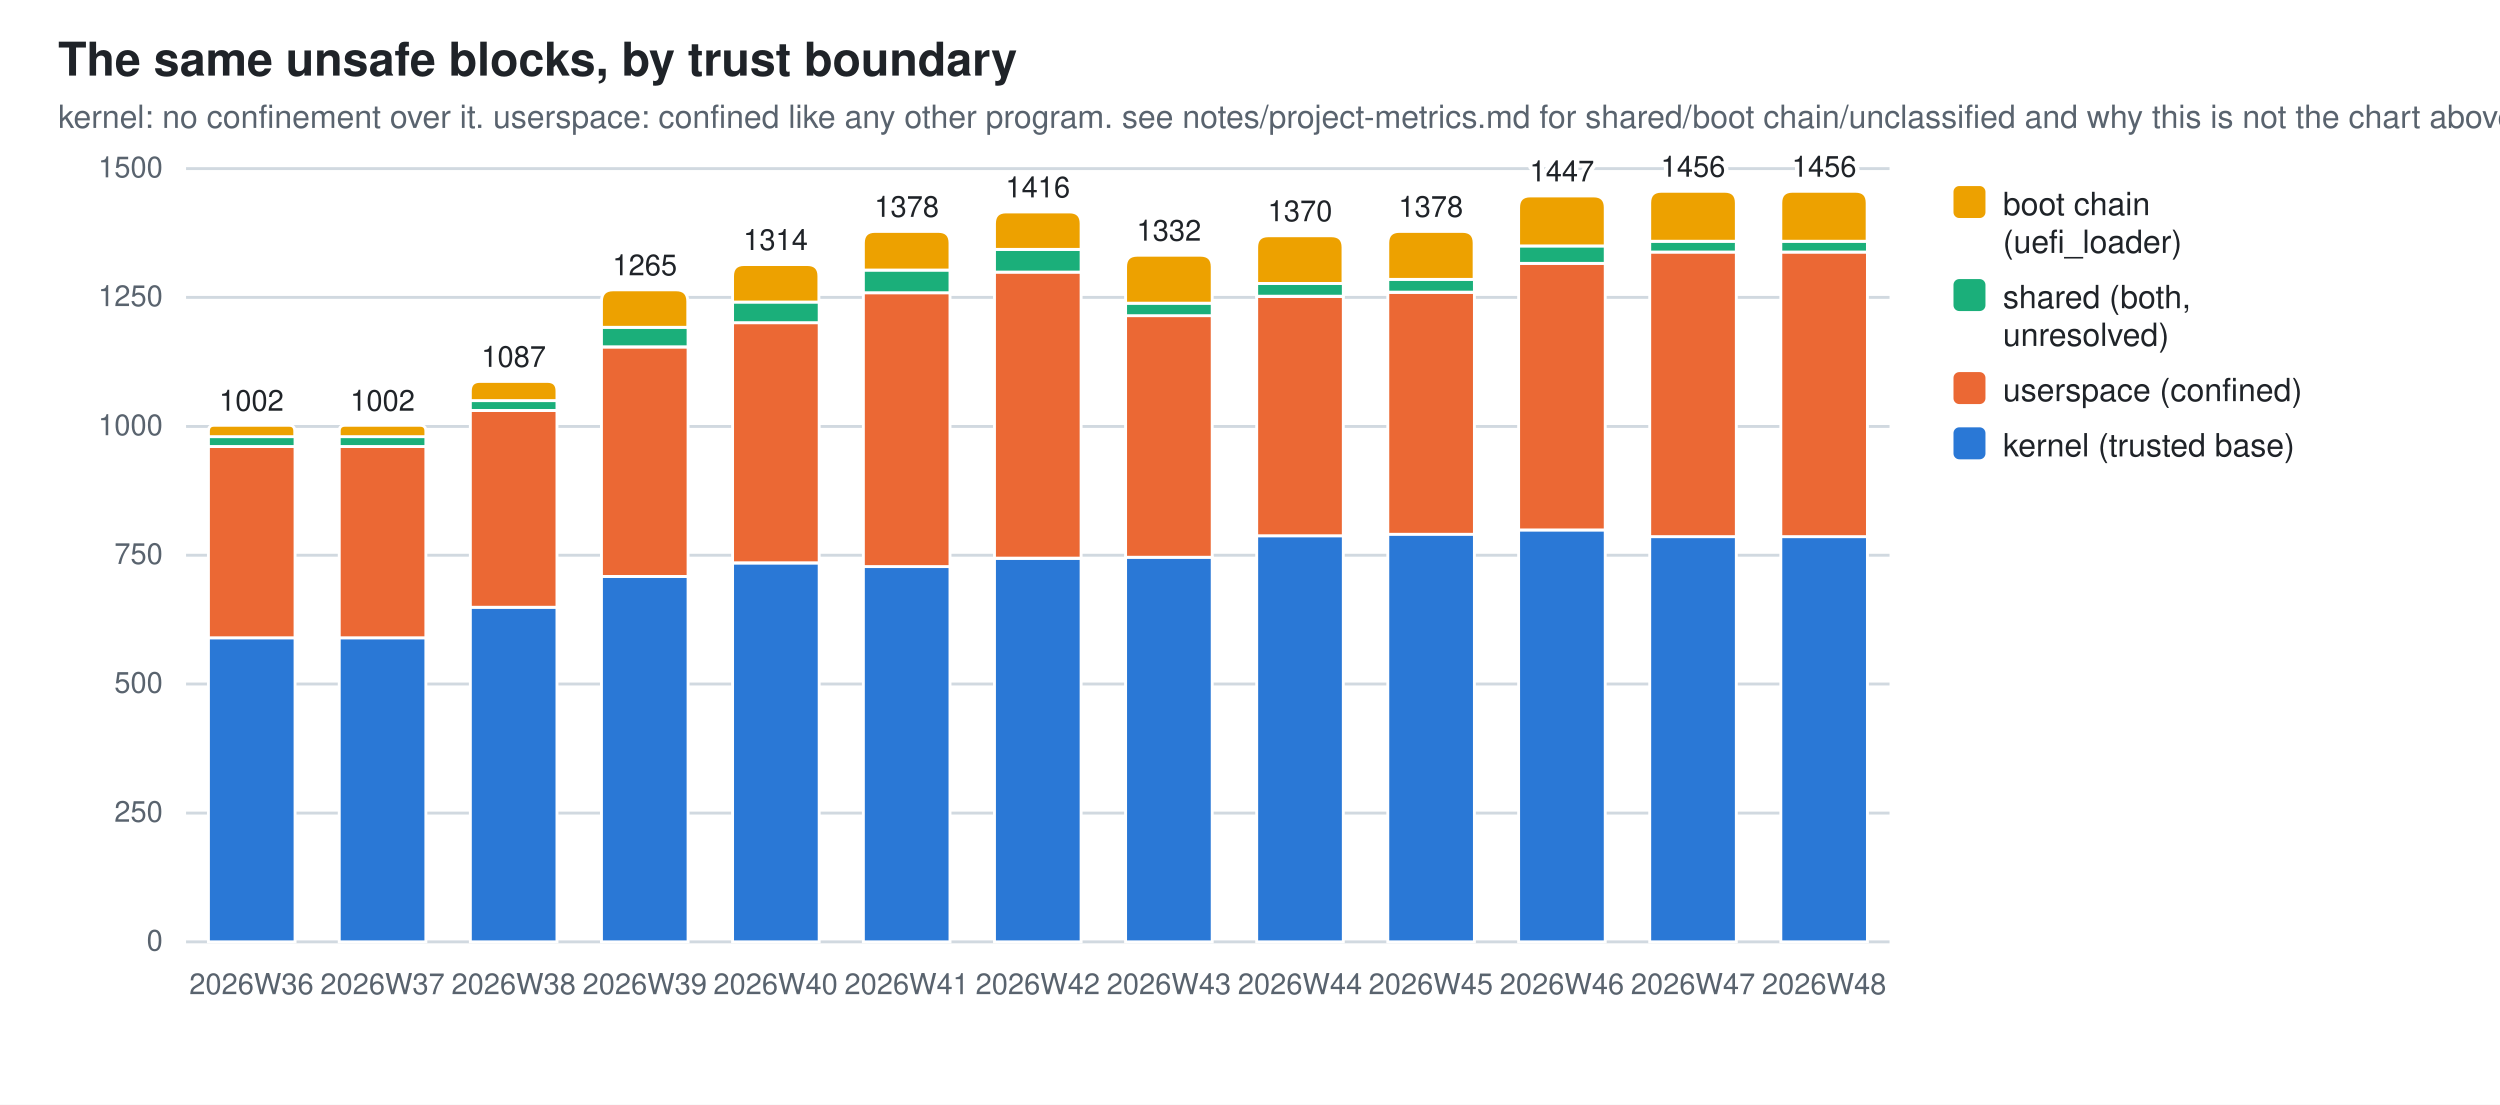
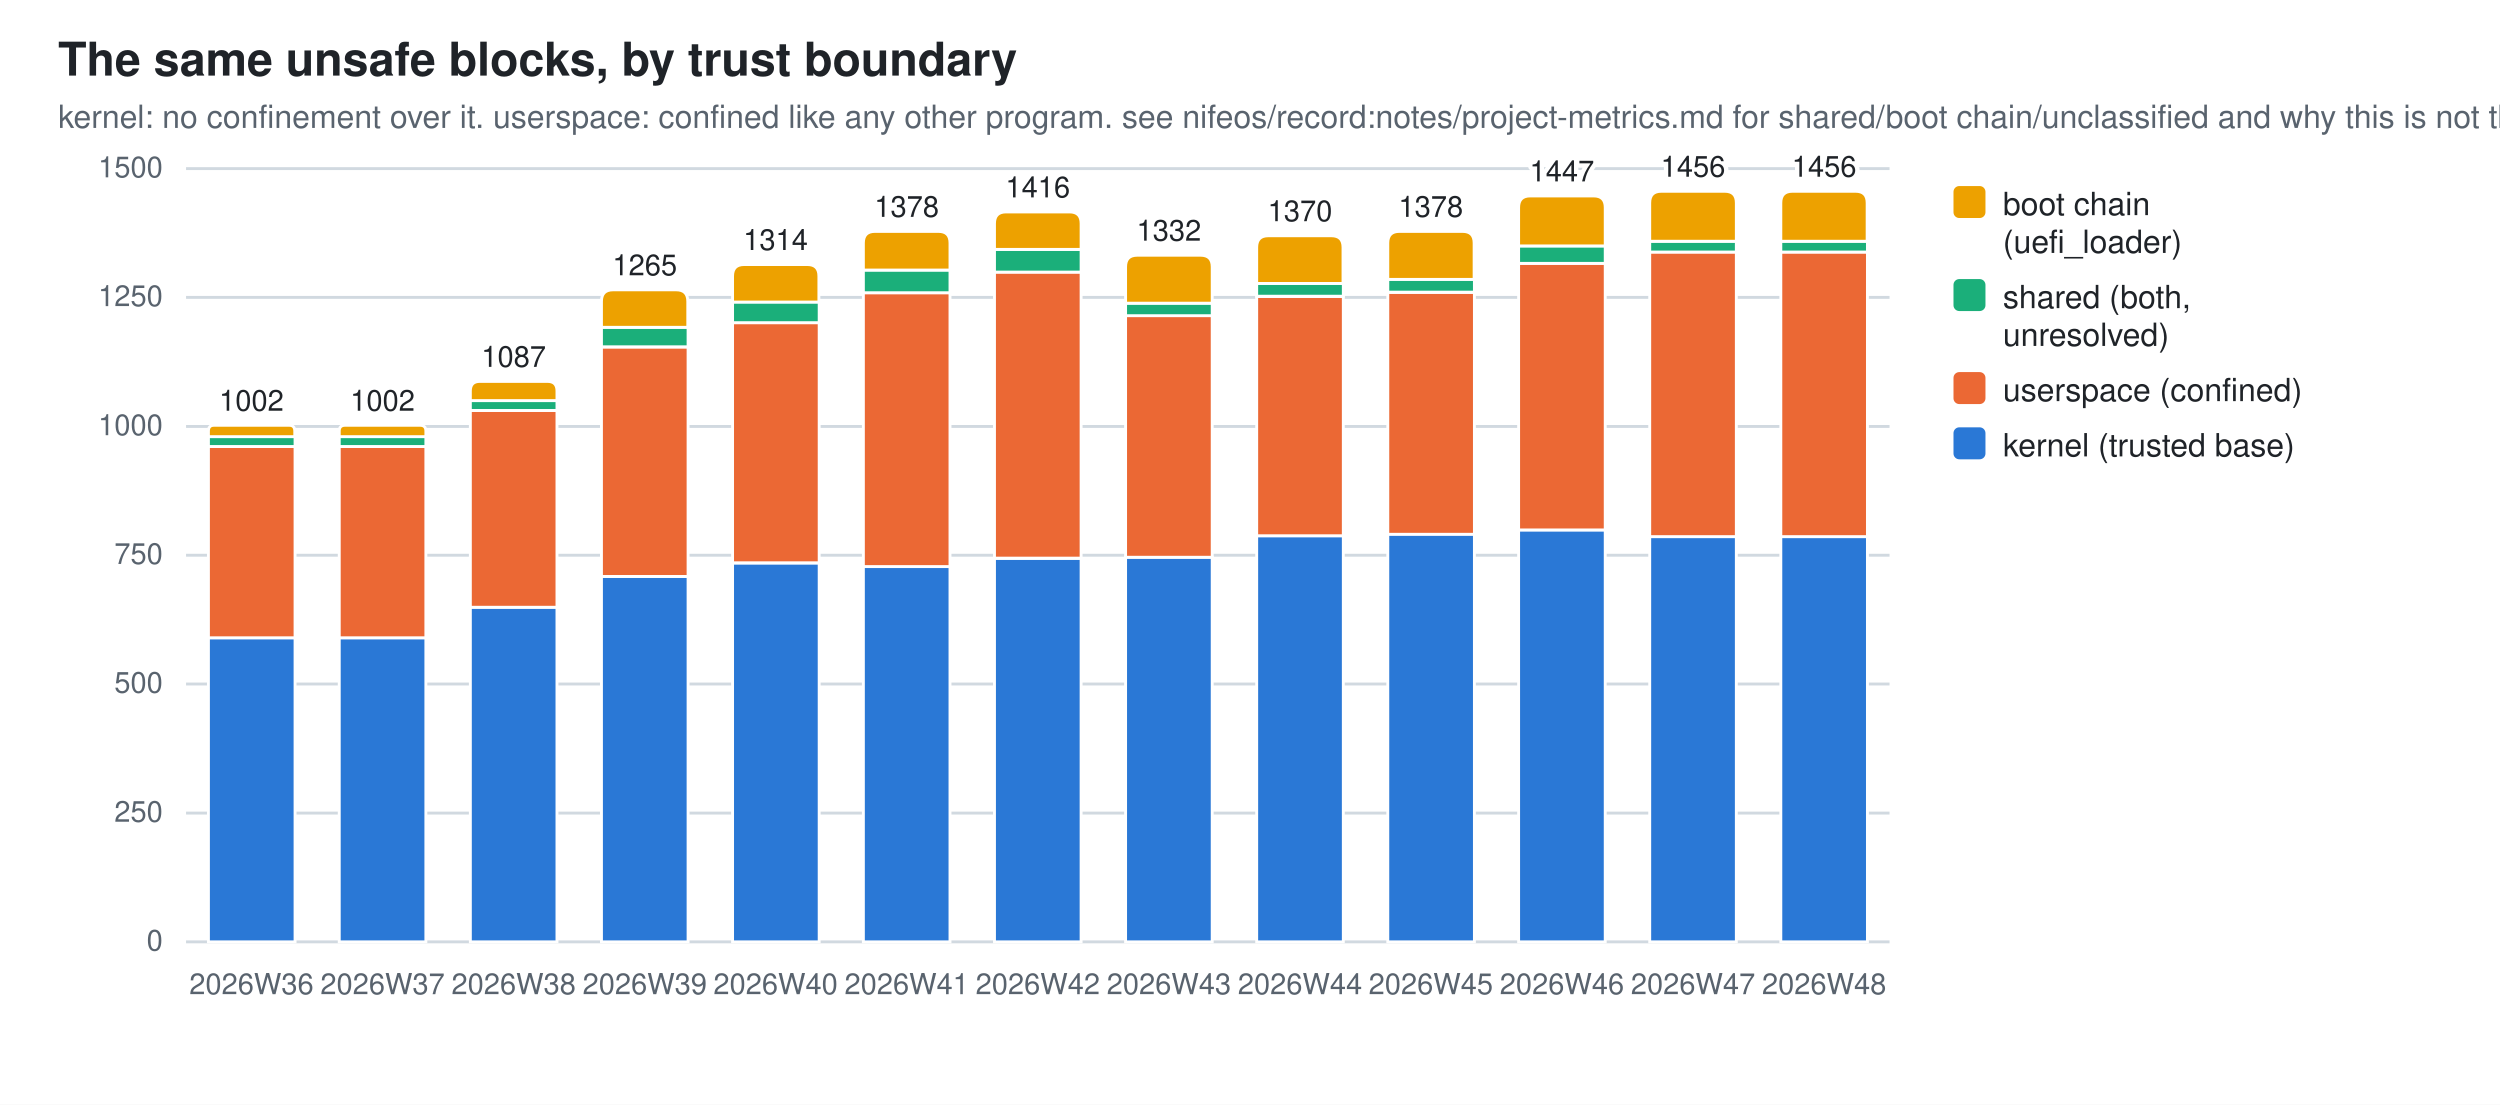
<svg xmlns="http://www.w3.org/2000/svg" width="860" height="380" viewBox="0 0 860 380" role="img" aria-label="The same unsafe blocks, by trust boundary">
  <style>
  .bg{fill:#ffffff} .fg{fill:#1f2328} .mut{fill:#59636e} .grid{stroke:#d1d9e0}
  .seg{stroke:#ffffff;stroke-width:1}
  .val{paint-order:stroke;stroke:#ffffff;stroke-width:3px;stroke-linejoin:round}
  .s0{fill:#2a78d6}  .s1{fill:#eb6834}  .s2{fill:#1baf7a}  .s3{fill:#eda100}
  @media (prefers-color-scheme: dark){
    .bg{fill:#0d1117} .fg{fill:#e6edf3} .mut{fill:#9198a1} .grid{stroke:#30363d}
    .seg{stroke:#0d1117} .val{stroke:#0d1117} .s0{fill:#3987e5} .s1{fill:#d95926} .s2{fill:#199e70} .s3{fill:#c98500}}
  text{font-family:-apple-system,BlinkMacSystemFont,"Segoe UI",Helvetica,Arial,sans-serif}
</style>
  <rect class="bg" width="860" height="380" />
  <text class="fg" x="20" y="26" font-size="16" font-weight="600">The same unsafe blocks, by trust boundary</text>
-   <text class="mut" x="20" y="44" font-size="11">kernel: no confinement over it. userspace: confined like any other program. see notes/project-metrics.md for shared/boot chain/unclassified and why this is not the chart above</text>
+   <text class="mut" x="20" y="44" font-size="11">kernel: no confinement over it. userspace: confined like any other program. see nifeos/record:notes/project-metrics.md for shared/boot chain/unclassified and why this is not the chart above</text>
  <line class="grid" x1="64" y1="324.0" x2="650.0" y2="324.0" stroke-width="1" />
  <text class="mut" x="56" y="327.0" font-size="10" text-anchor="end">0</text>
  <line class="grid" x1="64" y1="279.7" x2="650.0" y2="279.7" stroke-width="1" />
  <text class="mut" x="56" y="282.7" font-size="10" text-anchor="end">250</text>
  <line class="grid" x1="64" y1="235.3" x2="650.0" y2="235.3" stroke-width="1" />
  <text class="mut" x="56" y="238.3" font-size="10" text-anchor="end">500</text>
  <line class="grid" x1="64" y1="191.0" x2="650.0" y2="191.0" stroke-width="1" />
  <text class="mut" x="56" y="194.0" font-size="10" text-anchor="end">750</text>
  <line class="grid" x1="64" y1="146.7" x2="650.0" y2="146.7" stroke-width="1" />
  <text class="mut" x="56" y="149.7" font-size="10" text-anchor="end">1000</text>
  <line class="grid" x1="64" y1="102.3" x2="650.0" y2="102.3" stroke-width="1" />
  <text class="mut" x="56" y="105.3" font-size="10" text-anchor="end">1250</text>
  <line class="grid" x1="64" y1="58.0" x2="650.0" y2="58.0" stroke-width="1" />
  <text class="mut" x="56" y="61.0" font-size="10" text-anchor="end">1500</text>
  <rect class="seg s0" x="71.7" y="219.4" width="29.8" height="104.6" />
  <rect class="seg s1" x="71.7" y="153.6" width="29.8" height="65.8" />
  <rect class="seg s2" x="71.7" y="150.2" width="29.8" height="3.4" />
  <path class="seg s3" d="M71.7,150.2 V148.3 Q71.7,146.3 73.6,146.3 H99.5 Q101.4,146.3 101.4,148.3 V150.2 Z" />
  <text class="mut" x="86.5" y="342" font-size="10" text-anchor="middle">2026W36</text>
  <text class="fg val" x="86.5" y="141.3" font-size="10" text-anchor="middle">1002</text>
  <rect class="seg s0" x="116.7" y="219.4" width="29.8" height="104.6" />
  <rect class="seg s1" x="116.7" y="153.6" width="29.8" height="65.8" />
  <rect class="seg s2" x="116.7" y="150.2" width="29.8" height="3.4" />
  <path class="seg s3" d="M116.7,150.2 V148.3 Q116.7,146.3 118.7,146.3 H144.5 Q146.5,146.3 146.5,148.3 V150.2 Z" />
  <text class="mut" x="131.6" y="342" font-size="10" text-anchor="middle">2026W37</text>
  <text class="fg val" x="131.6" y="141.3" font-size="10" text-anchor="middle">1002</text>
  <rect class="seg s0" x="161.8" y="208.9" width="29.8" height="115.1" />
  <rect class="seg s1" x="161.8" y="141.2" width="29.8" height="67.7" />
  <rect class="seg s2" x="161.8" y="137.8" width="29.8" height="3.4" />
  <path class="seg s3" d="M161.8,137.8 V134.5 Q161.8,131.2 165.1,131.2 H188.3 Q191.6,131.2 191.6,134.5 V137.8 Z" />
  <text class="mut" x="176.7" y="342" font-size="10" text-anchor="middle">2026W38</text>
  <text class="fg val" x="176.7" y="126.2" font-size="10" text-anchor="middle">1087</text>
  <rect class="seg s0" x="206.9" y="198.3" width="29.8" height="125.7" />
  <rect class="seg s1" x="206.9" y="119.4" width="29.8" height="78.9" />
  <rect class="seg s2" x="206.9" y="112.6" width="29.8" height="6.7" />
  <path class="seg s3" d="M206.9,112.6 V103.7 Q206.9,99.7 210.9,99.7 H232.6 Q236.6,99.7 236.6,103.7 V112.6 Z" />
  <text class="mut" x="221.8" y="342" font-size="10" text-anchor="middle">2026W39</text>
  <text class="fg val" x="221.8" y="94.7" font-size="10" text-anchor="middle">1265</text>
  <rect class="seg s0" x="252.0" y="193.7" width="29.8" height="130.3" />
  <rect class="seg s1" x="252.0" y="111.0" width="29.8" height="82.6" />
  <rect class="seg s2" x="252.0" y="103.9" width="29.8" height="7.1" />
  <path class="seg s3" d="M252.0,103.9 V95.0 Q252.0,91.0 256.0,91.0 H277.7 Q281.7,91.0 281.7,95.0 V103.9 Z" />
  <text class="mut" x="266.8" y="342" font-size="10" text-anchor="middle">2026W40</text>
  <text class="fg val" x="266.8" y="86.0" font-size="10" text-anchor="middle">1314</text>
  <rect class="seg s0" x="297.0" y="194.9" width="29.8" height="129.1" />
  <rect class="seg s1" x="297.0" y="100.7" width="29.8" height="94.2" />
  <rect class="seg s2" x="297.0" y="92.9" width="29.8" height="7.8" />
  <path class="seg s3" d="M297.0,92.9 V83.6 Q297.0,79.6 301.0,79.6 H322.8 Q326.8,79.6 326.8,83.6 V92.9 Z" />
  <text class="mut" x="311.9" y="342" font-size="10" text-anchor="middle">2026W41</text>
  <text class="fg val" x="311.9" y="74.6" font-size="10" text-anchor="middle">1378</text>
  <rect class="seg s0" x="342.1" y="192.1" width="29.8" height="131.9" />
  <rect class="seg s1" x="342.1" y="93.6" width="29.8" height="98.4" />
  <rect class="seg s2" x="342.1" y="85.8" width="29.8" height="7.8" />
  <path class="seg s3" d="M342.1,85.8 V76.9 Q342.1,72.9 346.1,72.9 H367.9 Q371.9,72.9 371.9,76.9 V85.8 Z" />
  <text class="mut" x="357.0" y="342" font-size="10" text-anchor="middle">2026W42</text>
  <text class="fg val" x="357.0" y="67.9" font-size="10" text-anchor="middle">1416</text>
  <rect class="seg s0" x="387.2" y="191.7" width="29.8" height="132.3" />
  <rect class="seg s1" x="387.2" y="108.5" width="29.8" height="83.2" />
  <rect class="seg s2" x="387.2" y="104.3" width="29.8" height="4.3" />
  <path class="seg s3" d="M387.2,104.3 V91.8 Q387.2,87.8 391.2,87.8 H413.0 Q417.0,87.8 417.0,91.8 V104.3 Z" />
  <text class="mut" x="402.1" y="342" font-size="10" text-anchor="middle">2026W43</text>
  <text class="fg val" x="402.1" y="82.8" font-size="10" text-anchor="middle">1332</text>
  <rect class="seg s0" x="432.3" y="184.3" width="29.8" height="139.7" />
  <rect class="seg s1" x="432.3" y="102.0" width="29.8" height="82.3" />
  <rect class="seg s2" x="432.3" y="97.5" width="29.8" height="4.4" />
  <path class="seg s3" d="M432.3,97.5 V85.1 Q432.3,81.1 436.3,81.1 H458.0 Q462.0,81.1 462.0,85.1 V97.5 Z" />
  <text class="mut" x="447.2" y="342" font-size="10" text-anchor="middle">2026W44</text>
  <text class="fg val" x="447.2" y="76.1" font-size="10" text-anchor="middle">1370</text>
  <rect class="seg s0" x="477.4" y="183.7" width="29.8" height="140.3" />
  <rect class="seg s1" x="477.4" y="100.6" width="29.8" height="83.2" />
  <rect class="seg s2" x="477.4" y="96.1" width="29.8" height="4.4" />
  <path class="seg s3" d="M477.4,96.1 V83.6 Q477.4,79.6 481.4,79.6 H503.1 Q507.1,79.6 507.1,83.6 V96.1 Z" />
  <text class="mut" x="492.2" y="342" font-size="10" text-anchor="middle">2026W45</text>
  <text class="fg val" x="492.2" y="74.6" font-size="10" text-anchor="middle">1378</text>
  <rect class="seg s0" x="522.4" y="182.3" width="29.8" height="141.7" />
  <rect class="seg s1" x="522.4" y="90.6" width="29.8" height="91.7" />
  <rect class="seg s2" x="522.4" y="84.6" width="29.8" height="6.0" />
  <path class="seg s3" d="M522.4,84.6 V71.4 Q522.4,67.4 526.4,67.4 H548.2 Q552.2,67.4 552.2,71.4 V84.6 Z" />
  <text class="mut" x="537.3" y="342" font-size="10" text-anchor="middle">2026W46</text>
  <text class="fg val" x="537.3" y="62.4" font-size="10" text-anchor="middle">1447</text>
  <rect class="seg s0" x="567.5" y="184.6" width="29.8" height="139.4" />
  <rect class="seg s1" x="567.5" y="86.7" width="29.8" height="97.9" />
  <rect class="seg s2" x="567.5" y="83.0" width="29.8" height="3.7" />
  <path class="seg s3" d="M567.5,83.0 V69.8 Q567.5,65.8 571.5,65.8 H593.3 Q597.3,65.8 597.3,69.8 V83.0 Z" />
  <text class="mut" x="582.4" y="342" font-size="10" text-anchor="middle">2026W47</text>
  <text class="fg val" x="582.4" y="60.8" font-size="10" text-anchor="middle">1456</text>
  <rect class="seg s0" x="612.6" y="184.6" width="29.8" height="139.4" />
  <rect class="seg s1" x="612.6" y="86.7" width="29.8" height="97.9" />
  <rect class="seg s2" x="612.6" y="83.0" width="29.8" height="3.7" />
  <path class="seg s3" d="M612.6,83.0 V69.8 Q612.6,65.8 616.6,65.8 H638.3 Q642.3,65.8 642.3,69.8 V83.0 Z" />
  <text class="mut" x="627.5" y="342" font-size="10" text-anchor="middle">2026W48</text>
  <text class="fg val" x="627.5" y="60.8" font-size="10" text-anchor="middle">1456</text>
  <rect class="s3" x="672" y="64" width="11" height="11" rx="2" />
  <text class="fg" y="74" font-size="11">
    <tspan x="689" dy="0">boot chain</tspan>
    <tspan x="689" dy="13">(uefi_loader)</tspan>
  </text>
  <rect class="s2" x="672" y="96" width="11" height="11" rx="2" />
  <text class="fg" y="106" font-size="11">
    <tspan x="689" dy="0">shared (both,</tspan>
    <tspan x="689" dy="13">unresolved)</tspan>
  </text>
  <rect class="s1" x="672" y="128" width="11" height="11" rx="2" />
  <text class="fg" y="138" font-size="11">
    <tspan x="689" dy="0">userspace (confined)</tspan>
  </text>
  <rect class="s0" x="672" y="147" width="11" height="11" rx="2" />
  <text class="fg" y="157" font-size="11">
    <tspan x="689" dy="0">kernel (trusted base)</tspan>
  </text>
</svg>
